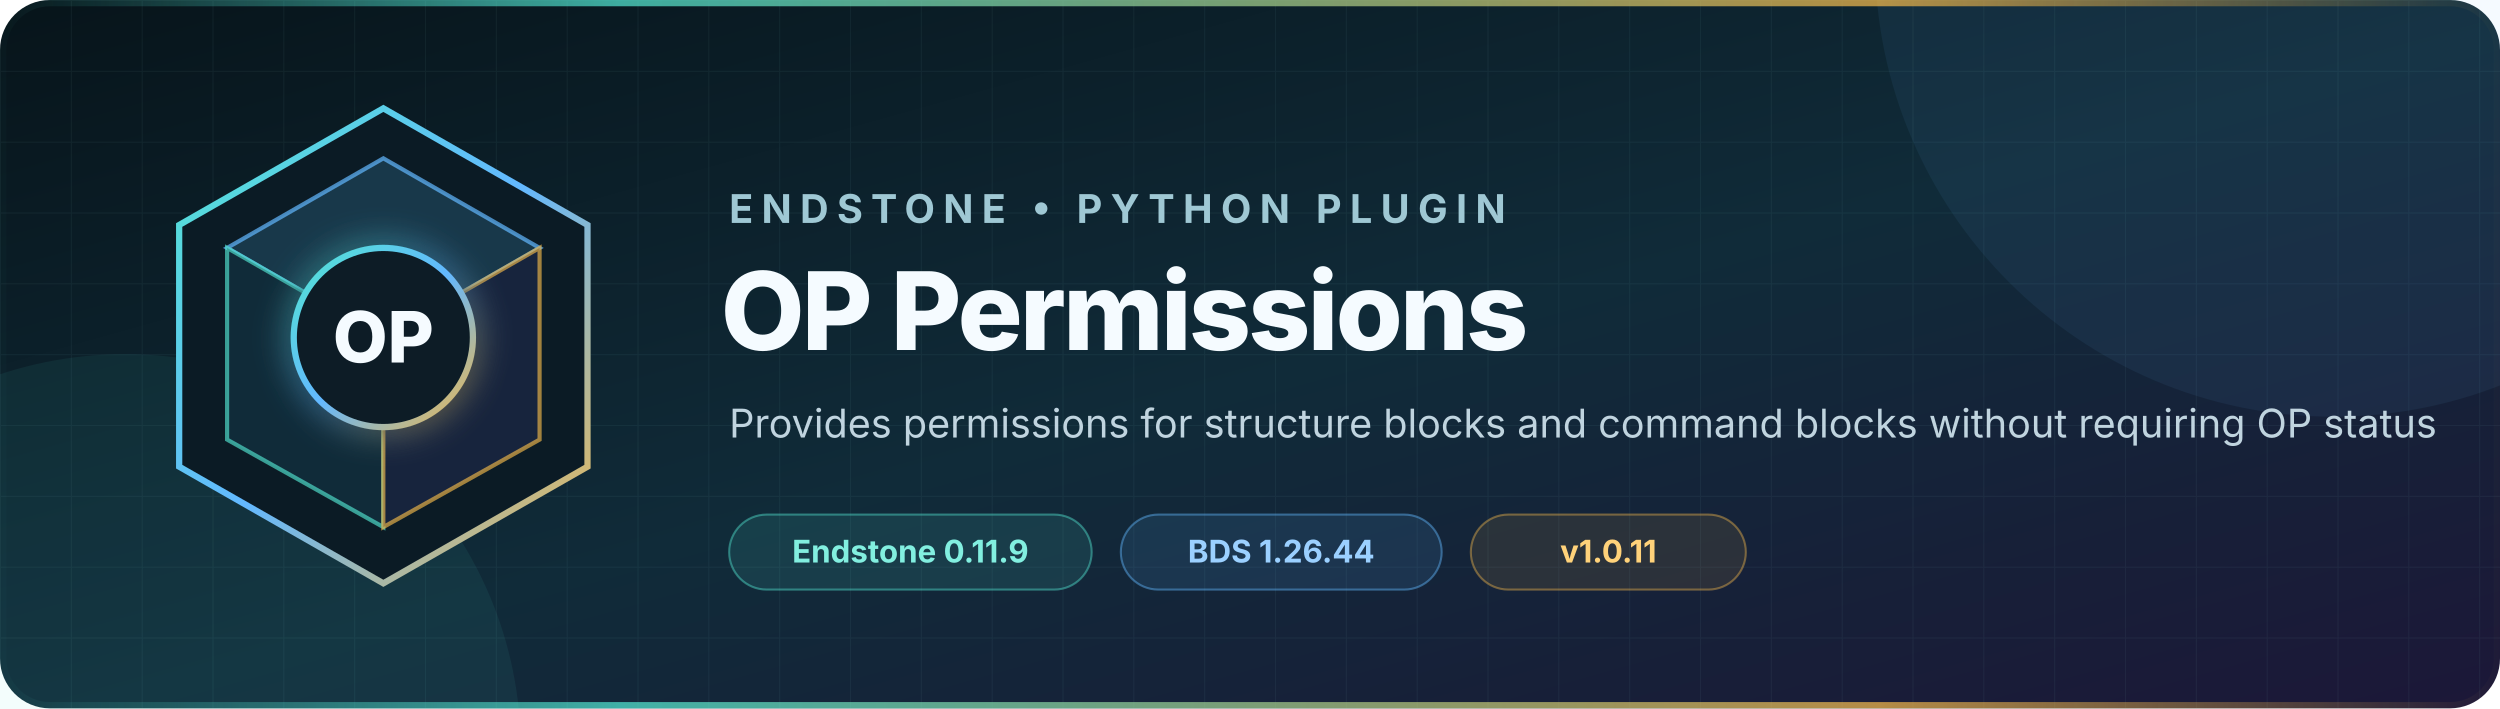
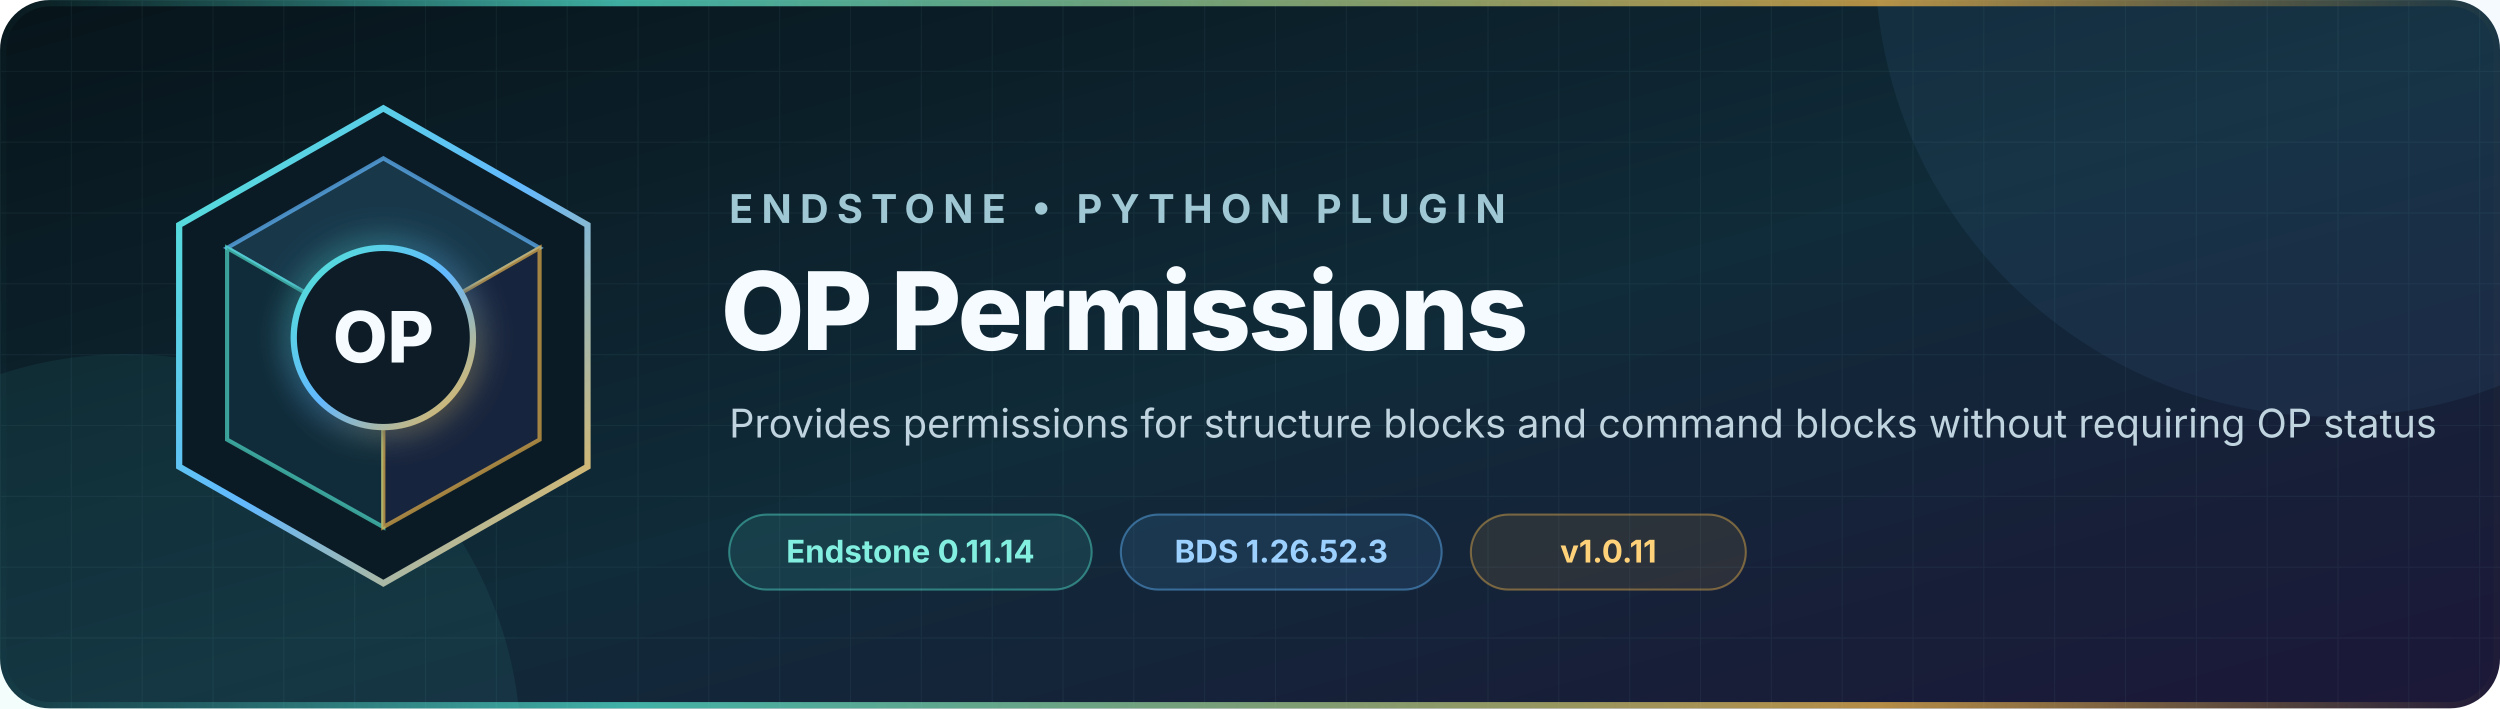
<svg xmlns="http://www.w3.org/2000/svg" width="1200" height="340" viewBox="0 0 1200 340" role="img" aria-labelledby="title description">
  <defs>
    <linearGradient id="background" x1="0" y1="0" x2="1" y2="1">
      <stop offset="0" stop-color="#07141a" />
      <stop offset="0.52" stop-color="#102b39" />
      <stop offset="1" stop-color="#1c1738" />
    </linearGradient>
    <linearGradient id="accent" x1="0" y1="0" x2="1" y2="1">
      <stop offset="0" stop-color="#52e5d1" />
      <stop offset="0.5" stop-color="#63b8ff" />
      <stop offset="1" stop-color="#f2b84b" />
    </linearGradient>
    <linearGradient id="rule" x1="0" y1="0" x2="1" y2="0">
      <stop offset="0" stop-color="#52e5d1" stop-opacity="0" />
      <stop offset="0.25" stop-color="#52e5d1" />
      <stop offset="0.75" stop-color="#f2b84b" />
      <stop offset="1" stop-color="#f2b84b" stop-opacity="0" />
    </linearGradient>
    <pattern id="grid" width="34" height="34" patternUnits="userSpaceOnUse">
      <path d="M34 0H0V34" fill="none" stroke="#9cdceb" stroke-opacity="0.055" />
    </pattern>
    <filter id="glow" x="-50%" y="-50%" width="200%" height="200%">
      <feGaussianBlur stdDeviation="8" result="blur" />
      <feMerge>
        <feMergeNode in="blur" />
        <feMergeNode in="SourceGraphic" />
      </feMerge>
    </filter>
  </defs>
  <rect width="1200" height="340" rx="24" fill="url(#background)" />
  <rect width="1200" height="340" rx="24" fill="url(#grid)" />
  <circle cx="1120" cy="-20" r="220" fill="#63b8ff" opacity="0.07" />
  <circle cx="60" cy="360" r="190" fill="#52e5d1" opacity="0.07" />
  <g transform="translate(72 48)">
    <path d="M112 4 210 60v116l-98 56-98-56V60Z" fill="#0b1b25" stroke="url(#accent)" stroke-width="3" />
    <path d="m112 28 75 43-75 43-75-43Z" fill="#18384a" stroke="#63b8ff" stroke-opacity="0.7" stroke-width="2" />
    <path d="m37 71 75 43v91l-75-42Z" fill="#102b39" stroke="#52e5d1" stroke-opacity="0.65" stroke-width="2" />
    <path d="m187 71-75 43v91l75-42Z" fill="#17243d" stroke="#f2b84b" stroke-opacity="0.65" stroke-width="2" />
    <circle cx="112" cy="114" r="43" fill="#0b1b25" stroke="url(#accent)" stroke-width="3" filter="url(#glow)" />
    <text x="112" y="126" text-anchor="middle" fill="#f5fbff" font-family="Inter, Segoe UI, Arial, sans-serif" font-size="34" font-weight="760">OP</text>
  </g>
  <g font-family="Inter, Segoe UI, Arial, sans-serif">
    <text x="350" y="107" fill="#9fc8d4" font-size="19" font-weight="650" letter-spacing="4">ENDSTONE • PYTHON PLUGIN</text>
    <text x="346" y="168" fill="#f5fbff" font-size="52" font-weight="760" letter-spacing="-1.3">OP Permissions</text>
    <text x="350" y="210" fill="#c0d4df" font-size="19">Provides permissions for structure blocks and command blocks without requiring OP status</text>
    <g transform="translate(350 247)" font-size="15" font-weight="650">
      <rect width="174" height="36" rx="18" fill="#52e5d1" fill-opacity="0.11" stroke="#52e5d1" stroke-opacity="0.44" />
-       <text x="87" y="23" text-anchor="middle" fill="#82efe0">Endstone 0.11.9</text>
+       <text x="87" y="23" text-anchor="middle" fill="#82efe0">Endstone 0.11.14</text>
      <rect x="188" width="154" height="36" rx="18" fill="#63b8ff" fill-opacity="0.11" stroke="#63b8ff" stroke-opacity="0.44" />
-       <text x="265" y="23" text-anchor="middle" fill="#9bd0ff">BDS 1.26.44</text>
+       <text x="265" y="23" text-anchor="middle" fill="#9bd0ff">BDS 1.26.52.3</text>
      <rect x="356" width="132" height="36" rx="18" fill="#f2b84b" fill-opacity="0.1" stroke="#f2b84b" stroke-opacity="0.42" />
      <text x="422" y="23" text-anchor="middle" fill="#ffd27a">v1.0.11</text>
    </g>
  </g>
  <rect x="1.5" y="1.5" width="1197" height="337" rx="22.5" fill="none" stroke="url(#rule)" stroke-width="3" opacity="0.72" />
</svg>
